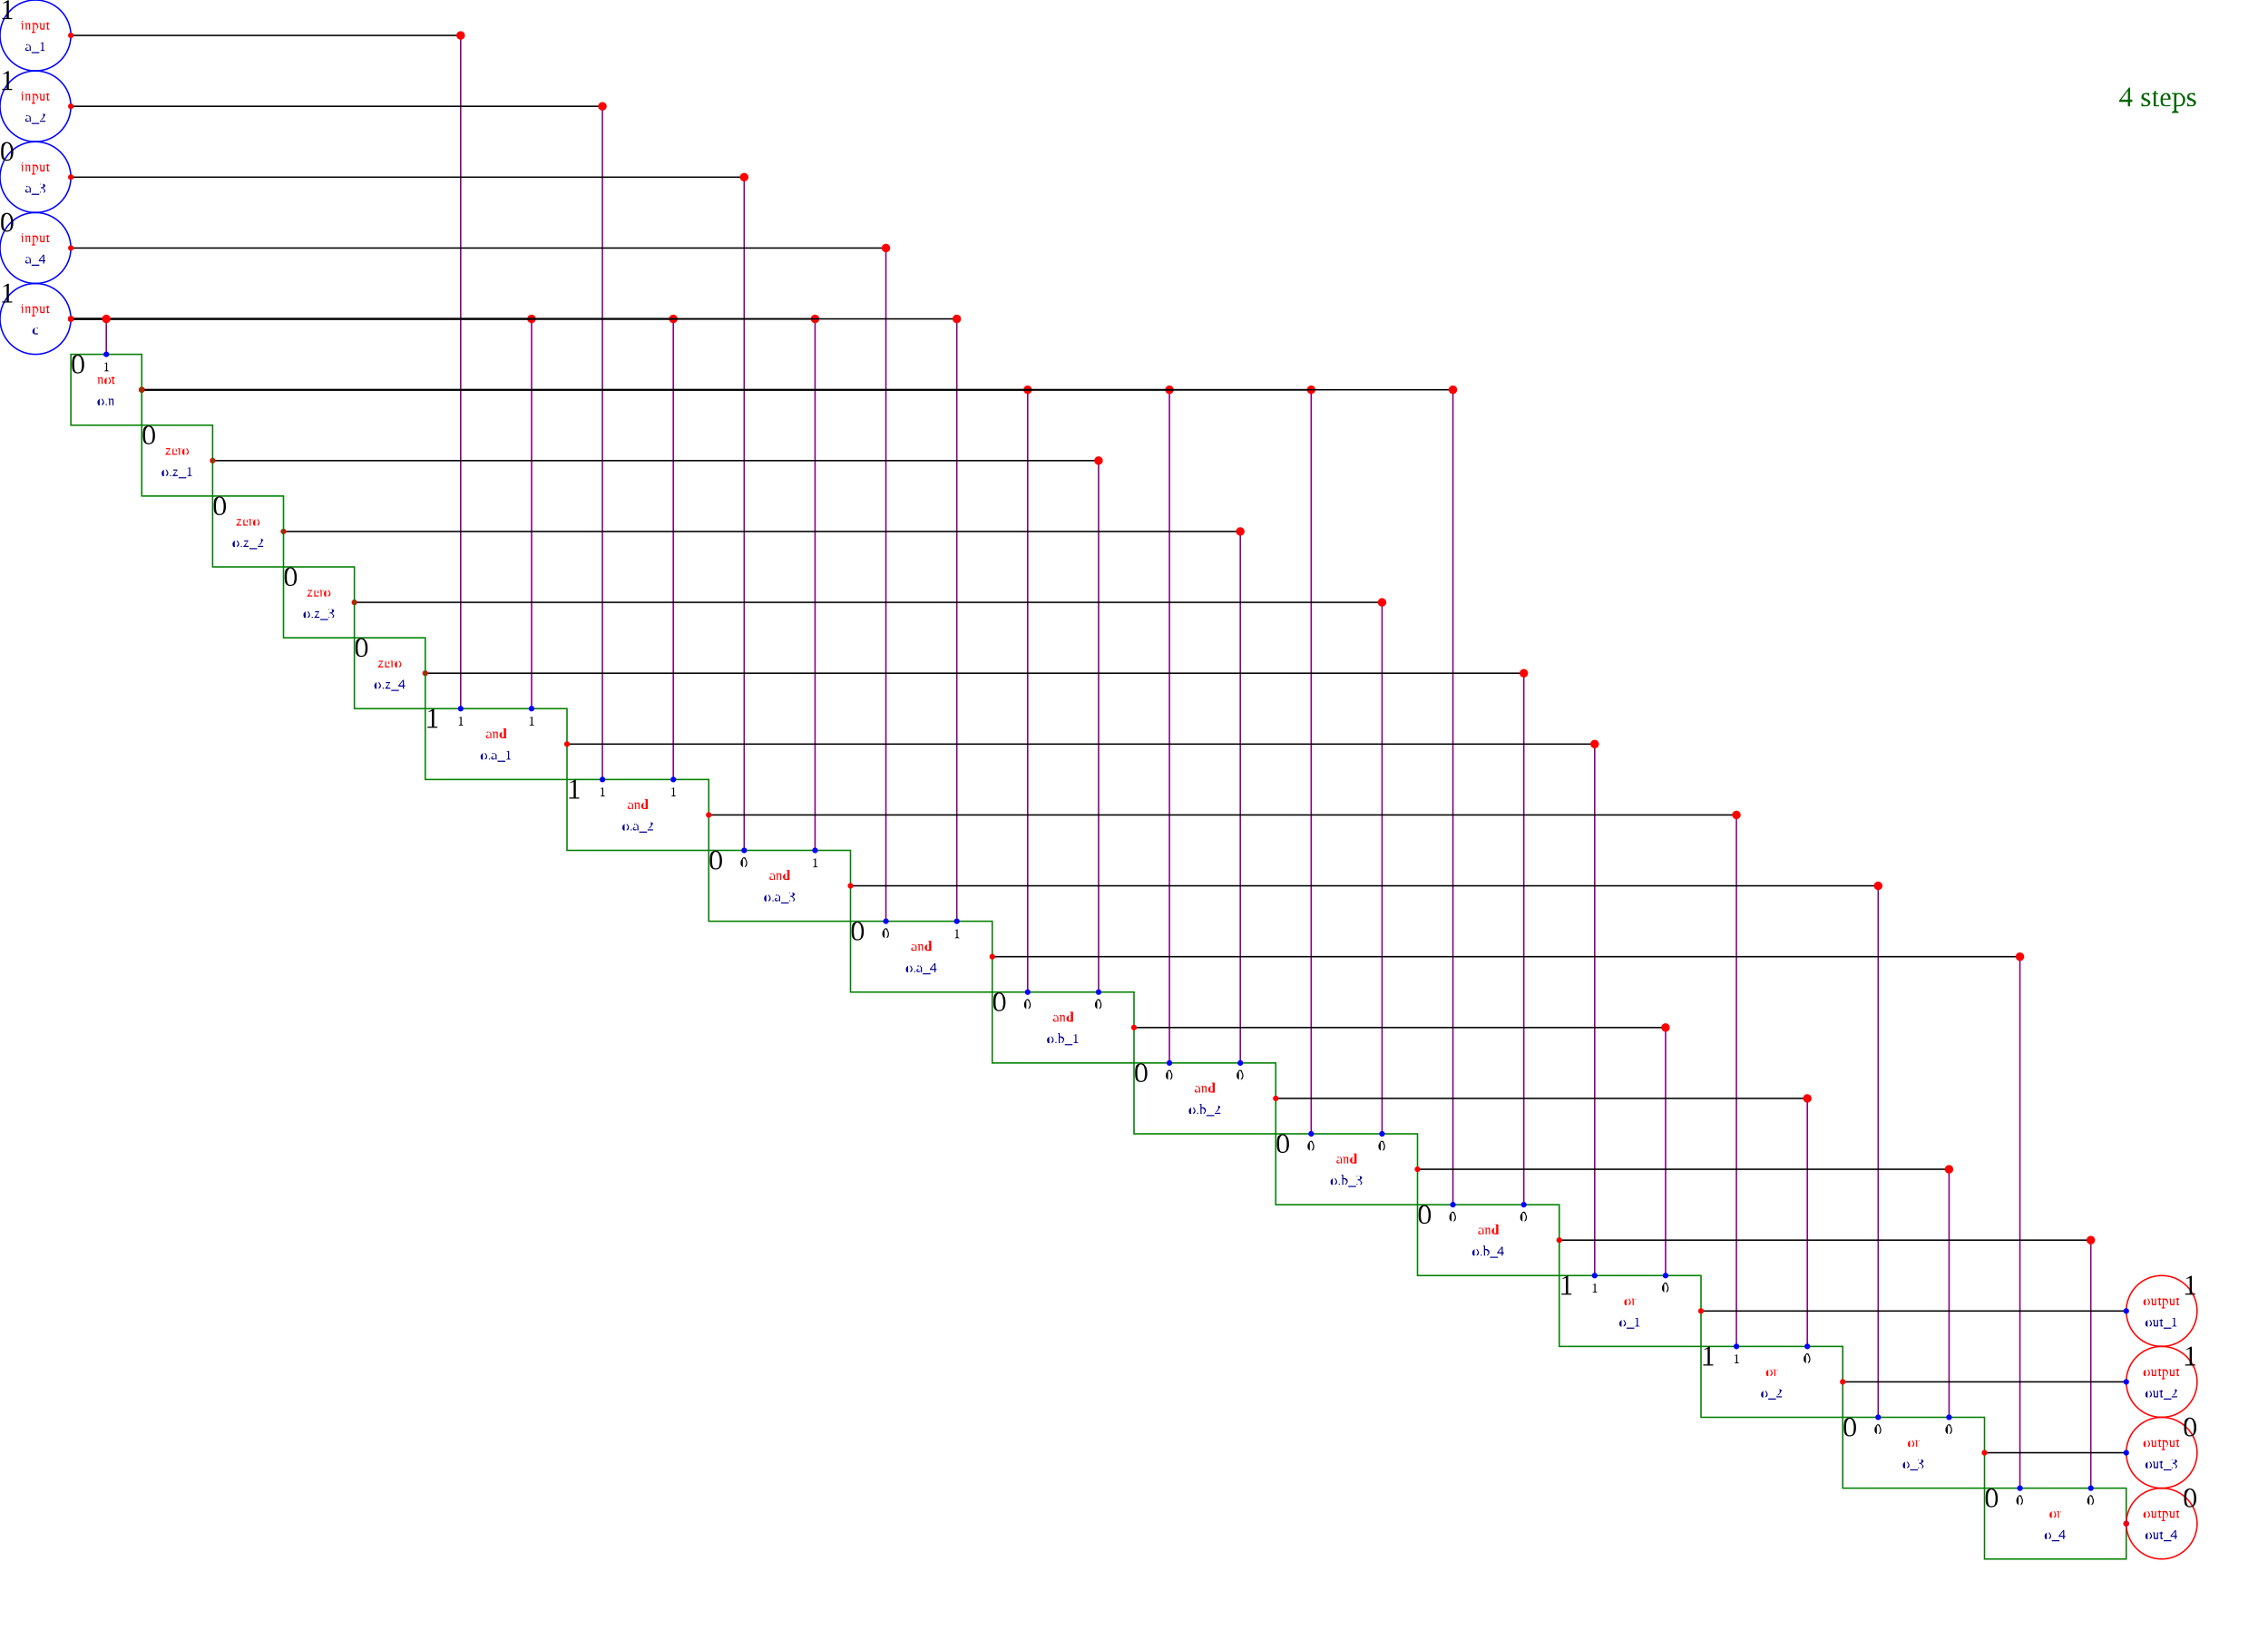
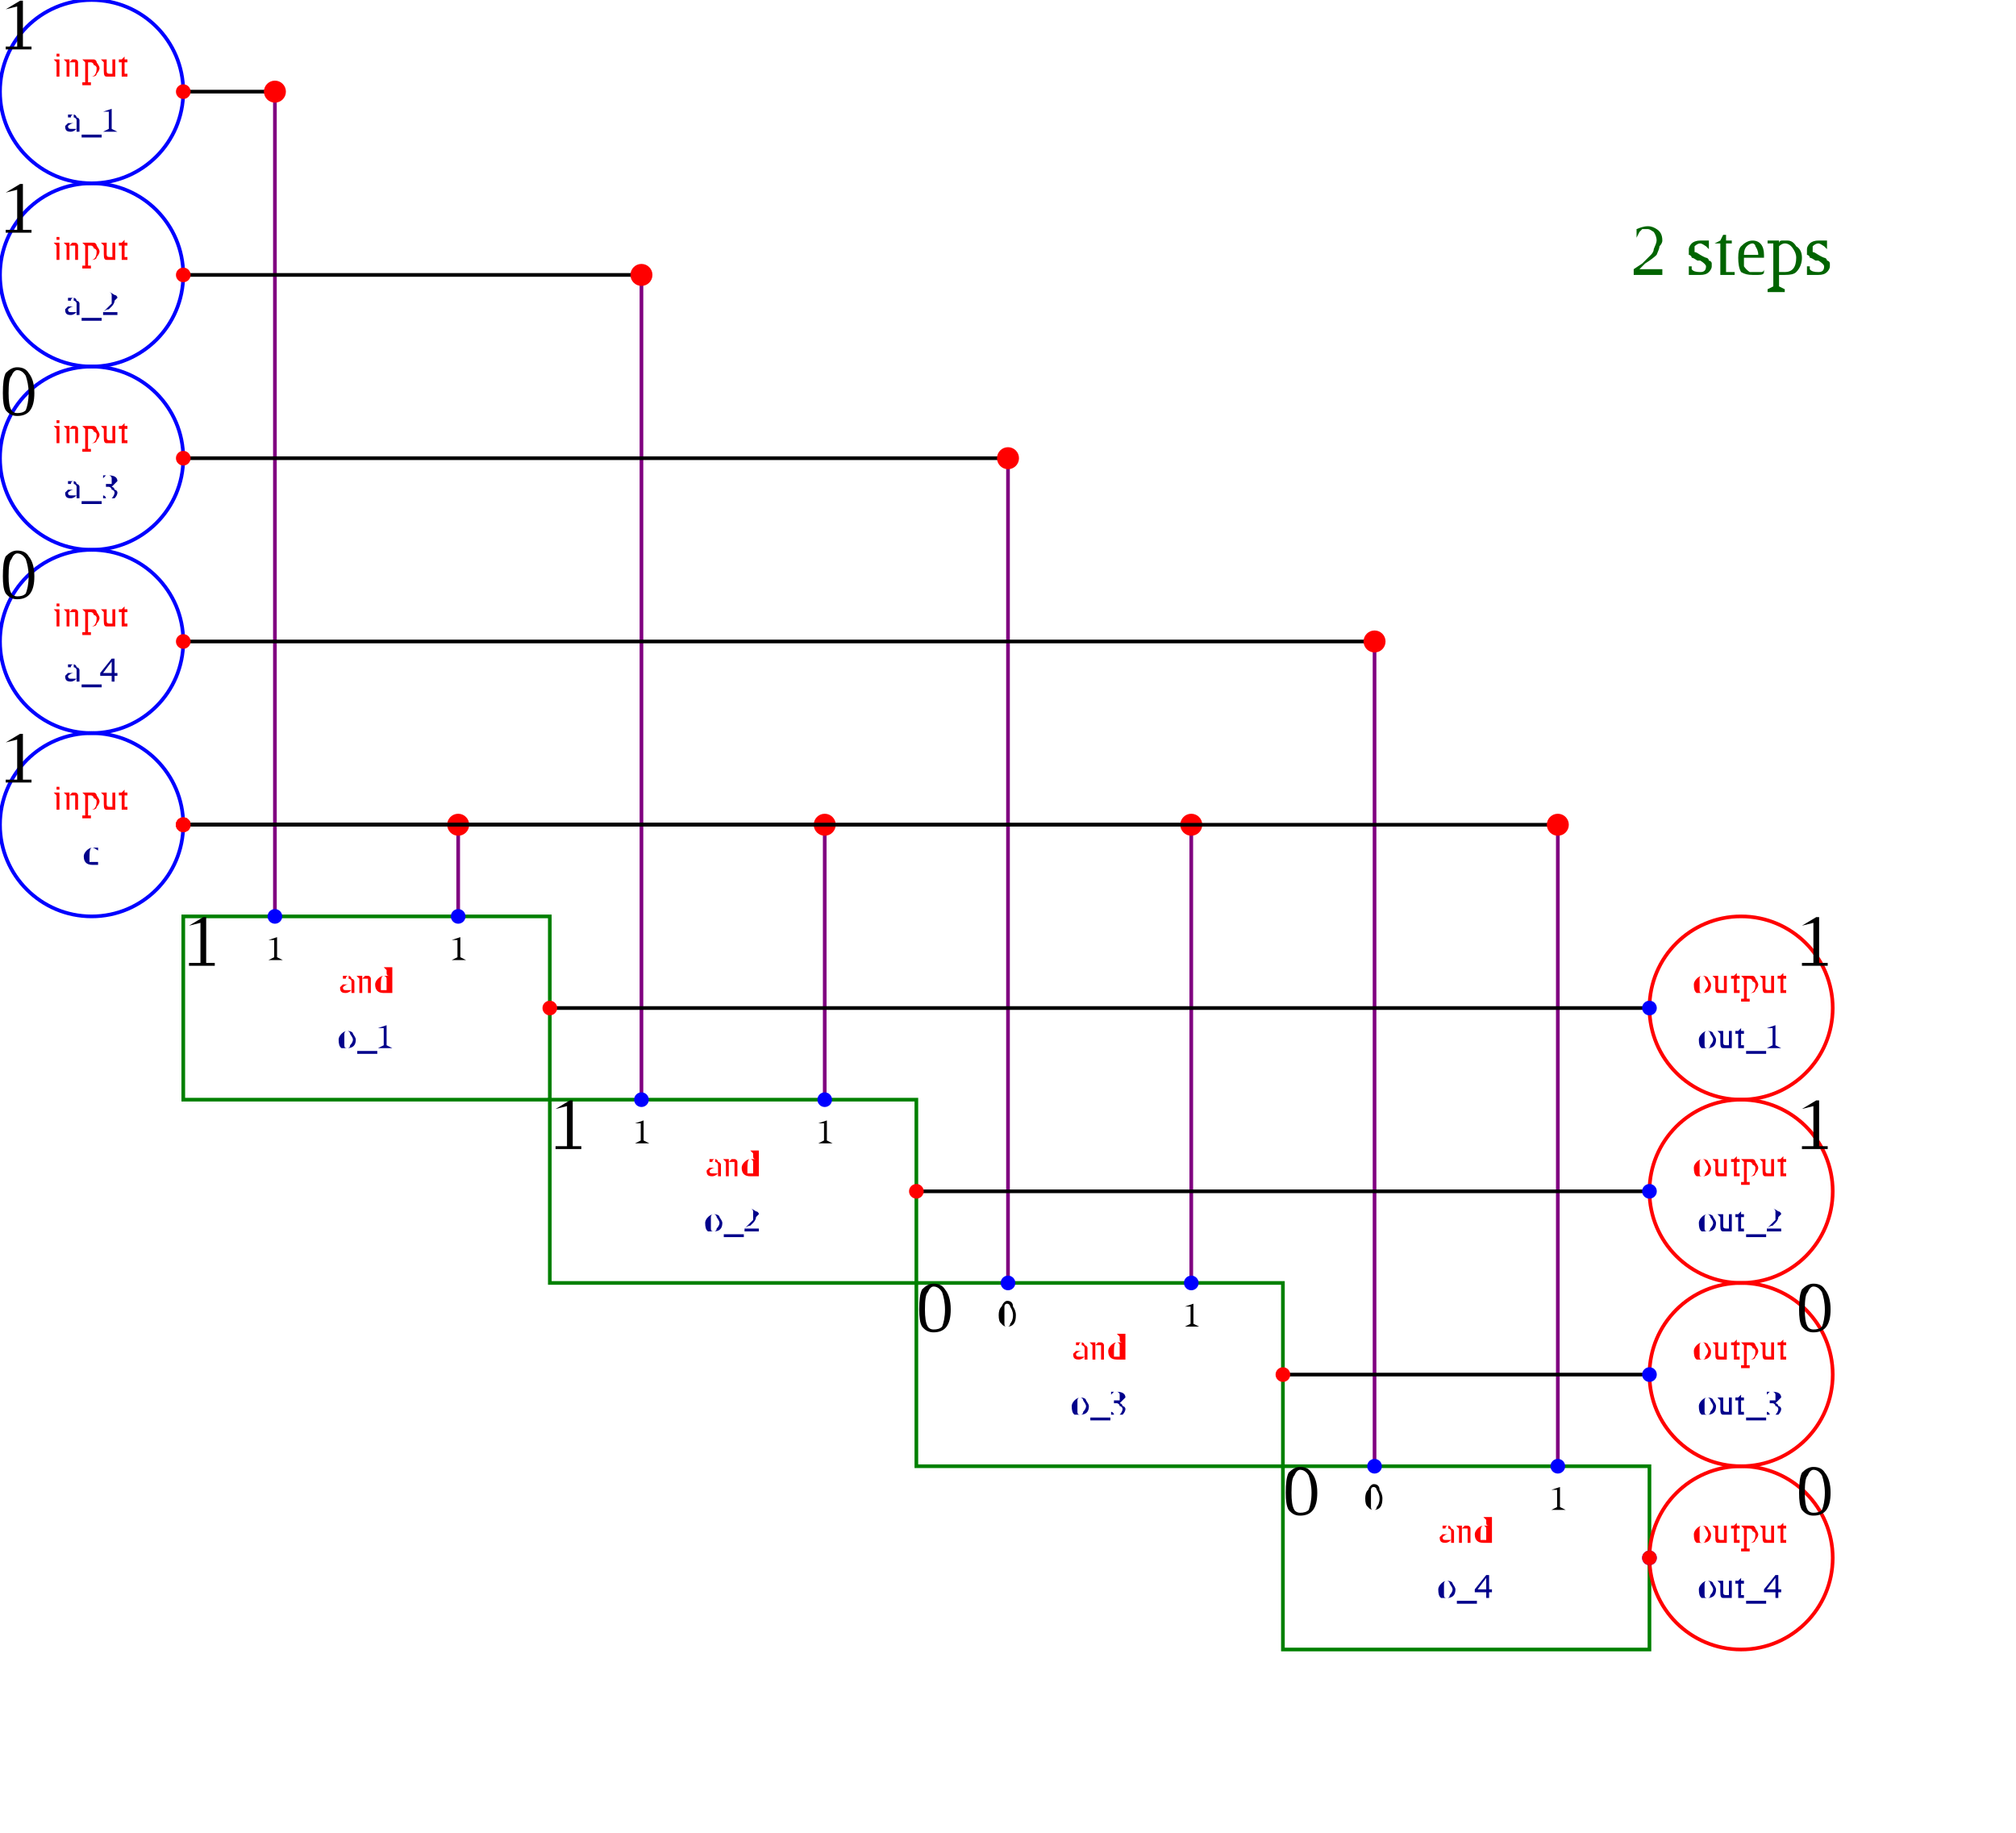
- <svg xmlns="http://www.w3.org/2000/svg" height="100%" viewBox="0 0 32 23" width="100%">
-   <text fill="darkGreen" font-size="0.4" stroke-width="0.04" text-anchor="end" x="31" y="1.5">4 steps</text>
+ <svg xmlns="http://www.w3.org/2000/svg" height="100%" viewBox="0 0 11 10" width="100%">
+   <text fill="darkGreen" font-size="0.4" stroke-width="0.04" text-anchor="end" x="10" y="1.5">2 steps</text>
  <circle cx="0.5" cy="0.5" fill="transparent" font-size="0.2" r="0.5" stroke="blue" stroke-width="0.02" />
  <text dominant-baseline="hanging" fill="black" font-size="0.4" stroke-width="0.04" text-anchor="start" x="0" y="0">1</text>
  <text dominant-baseline="auto" fill="red" font-size="0.2" stroke-width="0.02" text-anchor="middle" x="0.5" y="0.417">input</text>
  <text dominant-baseline="hanging" fill="darkblue" font-size="0.2" stroke-width="0.02" text-anchor="middle" x="0.5" y="0.583">a_1</text>
  <circle cx="0.5" cy="1.5" fill="transparent" font-size="0.2" r="0.5" stroke="blue" stroke-width="0.02" />
  <text dominant-baseline="hanging" fill="black" font-size="0.4" stroke-width="0.04" text-anchor="start" x="0" y="1">1</text>
  <text dominant-baseline="auto" fill="red" font-size="0.2" stroke-width="0.02" text-anchor="middle" x="0.5" y="1.417">input</text>
  <text dominant-baseline="hanging" fill="darkblue" font-size="0.2" stroke-width="0.02" text-anchor="middle" x="0.5" y="1.583">a_2</text>
  <circle cx="0.5" cy="2.5" fill="transparent" font-size="0.2" r="0.5" stroke="blue" stroke-width="0.02" />
  <text dominant-baseline="hanging" fill="black" font-size="0.4" stroke-width="0.04" text-anchor="start" x="0" y="2">0</text>
  <text dominant-baseline="auto" fill="red" font-size="0.2" stroke-width="0.02" text-anchor="middle" x="0.5" y="2.417">input</text>
  <text dominant-baseline="hanging" fill="darkblue" font-size="0.2" stroke-width="0.02" text-anchor="middle" x="0.5" y="2.583">a_3</text>
  <circle cx="0.5" cy="3.5" fill="transparent" font-size="0.2" r="0.5" stroke="blue" stroke-width="0.02" />
  <text dominant-baseline="hanging" fill="black" font-size="0.4" stroke-width="0.04" text-anchor="start" x="0" y="3">0</text>
  <text dominant-baseline="auto" fill="red" font-size="0.2" stroke-width="0.02" text-anchor="middle" x="0.5" y="3.417">input</text>
  <text dominant-baseline="hanging" fill="darkblue" font-size="0.2" stroke-width="0.02" text-anchor="middle" x="0.5" y="3.583">a_4</text>
  <circle cx="0.5" cy="4.5" fill="transparent" font-size="0.2" r="0.5" stroke="blue" stroke-width="0.02" />
  <text dominant-baseline="hanging" fill="black" font-size="0.4" stroke-width="0.04" text-anchor="start" x="0" y="4">1</text>
  <text dominant-baseline="auto" fill="red" font-size="0.2" stroke-width="0.02" text-anchor="middle" x="0.5" y="4.417">input</text>
  <text dominant-baseline="hanging" fill="darkblue" font-size="0.2" stroke-width="0.02" text-anchor="middle" x="0.5" y="4.583">c</text>
-   <rect fill="transparent" font-size="0.2" height="1" stroke="green" stroke-width="0.02" width="2" x="6" y="10" />
-   <text dominant-baseline="hanging" fill="black" font-size="0.4" stroke-width="0.04" text-anchor="start" x="6" y="10">1</text>
-   <text dominant-baseline="auto" fill="red" font-size="0.2" stroke-width="0.02" text-anchor="middle" x="7" y="10.417">and</text>
-   <text dominant-baseline="hanging" fill="darkblue" font-size="0.2" stroke-width="0.02" text-anchor="middle" x="7" y="10.583">o.a_1</text>
-   <line font-size="0.2" stroke="black" stroke-width="0.02" x1="1" x2="6.5" y1="0.5" y2="0.5" />
-   <line font-size="0.2" stroke="purple" stroke-width="0.02" x1="6.5" x2="6.5" y1="0.5" y2="10" />
-   <circle cx="6.5" cy="0.5" fill="red" font-size="0.2" r="0.06" stroke-width="0.02" />
-   <circle cx="6.5" cy="10" fill="blue" font-size="0.2" r="0.04" stroke-width="0.02" />
+   <rect fill="transparent" font-size="0.2" height="1" stroke="green" stroke-width="0.02" width="2" x="1" y="5" />
+   <text dominant-baseline="hanging" fill="black" font-size="0.4" stroke-width="0.04" text-anchor="start" x="1" y="5">1</text>
+   <text dominant-baseline="auto" fill="red" font-size="0.2" stroke-width="0.02" text-anchor="middle" x="2" y="5.417">and</text>
+   <text dominant-baseline="hanging" fill="darkblue" font-size="0.2" stroke-width="0.02" text-anchor="middle" x="2" y="5.583">o_1</text>
+   <line font-size="0.2" stroke="black" stroke-width="0.02" x1="1" x2="1.5" y1="0.5" y2="0.5" />
+   <line font-size="0.2" stroke="purple" stroke-width="0.02" x1="1.5" x2="1.5" y1="0.5" y2="5" />
+   <circle cx="1.5" cy="0.5" fill="red" font-size="0.2" r="0.06" stroke-width="0.02" />
+   <circle cx="1.5" cy="5" fill="blue" font-size="0.2" r="0.04" stroke-width="0.02" />
  <circle cx="1" cy="0.5" fill="red" font-size="0.2" r="0.04" stroke-width="0.02" />
-   <text dominant-baseline="hanging" fill="black" font-size="0.2" stroke-width="0.02" text-anchor="middle" x="6.5" y="10.1">1</text>
-   <line font-size="0.2" stroke="black" stroke-width="0.02" x1="1" x2="7.5" y1="4.5" y2="4.5" />
-   <line font-size="0.2" stroke="purple" stroke-width="0.02" x1="7.5" x2="7.5" y1="4.5" y2="10" />
-   <circle cx="7.5" cy="4.5" fill="red" font-size="0.2" r="0.06" stroke-width="0.02" />
-   <circle cx="7.5" cy="10" fill="blue" font-size="0.2" r="0.04" stroke-width="0.02" />
+   <text dominant-baseline="hanging" fill="black" font-size="0.2" stroke-width="0.02" text-anchor="middle" x="1.5" y="5.1">1</text>
+   <line font-size="0.2" stroke="black" stroke-width="0.02" x1="1" x2="2.5" y1="4.5" y2="4.5" />
+   <line font-size="0.2" stroke="purple" stroke-width="0.02" x1="2.5" x2="2.5" y1="4.5" y2="5" />
+   <circle cx="2.5" cy="4.5" fill="red" font-size="0.2" r="0.06" stroke-width="0.02" />
+   <circle cx="2.5" cy="5" fill="blue" font-size="0.2" r="0.04" stroke-width="0.02" />
  <circle cx="1" cy="4.5" fill="red" font-size="0.2" r="0.04" stroke-width="0.02" />
-   <text dominant-baseline="hanging" fill="black" font-size="0.2" stroke-width="0.02" text-anchor="middle" x="7.5" y="10.1">1</text>
-   <rect fill="transparent" font-size="0.2" height="1" stroke="green" stroke-width="0.02" width="2" x="8" y="11" />
-   <text dominant-baseline="hanging" fill="black" font-size="0.4" stroke-width="0.04" text-anchor="start" x="8" y="11">1</text>
-   <text dominant-baseline="auto" fill="red" font-size="0.2" stroke-width="0.02" text-anchor="middle" x="9" y="11.417">and</text>
-   <text dominant-baseline="hanging" fill="darkblue" font-size="0.2" stroke-width="0.02" text-anchor="middle" x="9" y="11.583">o.a_2</text>
-   <line font-size="0.2" stroke="black" stroke-width="0.02" x1="1" x2="8.5" y1="1.5" y2="1.5" />
-   <line font-size="0.2" stroke="purple" stroke-width="0.02" x1="8.5" x2="8.5" y1="1.5" y2="11" />
-   <circle cx="8.5" cy="1.5" fill="red" font-size="0.2" r="0.06" stroke-width="0.02" />
-   <circle cx="8.5" cy="11" fill="blue" font-size="0.2" r="0.04" stroke-width="0.02" />
+   <text dominant-baseline="hanging" fill="black" font-size="0.2" stroke-width="0.02" text-anchor="middle" x="2.5" y="5.1">1</text>
+   <rect fill="transparent" font-size="0.2" height="1" stroke="green" stroke-width="0.02" width="2" x="3" y="6" />
+   <text dominant-baseline="hanging" fill="black" font-size="0.4" stroke-width="0.04" text-anchor="start" x="3" y="6">1</text>
+   <text dominant-baseline="auto" fill="red" font-size="0.2" stroke-width="0.02" text-anchor="middle" x="4" y="6.417">and</text>
+   <text dominant-baseline="hanging" fill="darkblue" font-size="0.2" stroke-width="0.02" text-anchor="middle" x="4" y="6.583">o_2</text>
+   <line font-size="0.2" stroke="black" stroke-width="0.02" x1="1" x2="3.5" y1="1.5" y2="1.5" />
+   <line font-size="0.2" stroke="purple" stroke-width="0.02" x1="3.5" x2="3.5" y1="1.5" y2="6" />
+   <circle cx="3.5" cy="1.5" fill="red" font-size="0.2" r="0.06" stroke-width="0.02" />
+   <circle cx="3.5" cy="6" fill="blue" font-size="0.2" r="0.04" stroke-width="0.02" />
  <circle cx="1" cy="1.5" fill="red" font-size="0.2" r="0.04" stroke-width="0.02" />
-   <text dominant-baseline="hanging" fill="black" font-size="0.2" stroke-width="0.02" text-anchor="middle" x="8.5" y="11.1">1</text>
-   <line font-size="0.2" stroke="black" stroke-width="0.02" x1="1" x2="9.5" y1="4.5" y2="4.5" />
-   <line font-size="0.2" stroke="purple" stroke-width="0.02" x1="9.5" x2="9.5" y1="4.5" y2="11" />
-   <circle cx="9.5" cy="4.5" fill="red" font-size="0.2" r="0.06" stroke-width="0.02" />
-   <circle cx="9.5" cy="11" fill="blue" font-size="0.2" r="0.04" stroke-width="0.02" />
+   <text dominant-baseline="hanging" fill="black" font-size="0.2" stroke-width="0.02" text-anchor="middle" x="3.5" y="6.1">1</text>
+   <line font-size="0.2" stroke="black" stroke-width="0.02" x1="1" x2="4.5" y1="4.5" y2="4.5" />
+   <line font-size="0.2" stroke="purple" stroke-width="0.02" x1="4.5" x2="4.5" y1="4.5" y2="6" />
+   <circle cx="4.5" cy="4.5" fill="red" font-size="0.2" r="0.06" stroke-width="0.02" />
+   <circle cx="4.5" cy="6" fill="blue" font-size="0.2" r="0.04" stroke-width="0.02" />
  <circle cx="1" cy="4.5" fill="red" font-size="0.2" r="0.04" stroke-width="0.02" />
-   <text dominant-baseline="hanging" fill="black" font-size="0.2" stroke-width="0.02" text-anchor="middle" x="9.5" y="11.1">1</text>
-   <rect fill="transparent" font-size="0.2" height="1" stroke="green" stroke-width="0.02" width="2" x="10" y="12" />
-   <text dominant-baseline="hanging" fill="black" font-size="0.4" stroke-width="0.04" text-anchor="start" x="10" y="12">0</text>
-   <text dominant-baseline="auto" fill="red" font-size="0.2" stroke-width="0.02" text-anchor="middle" x="11" y="12.417">and</text>
-   <text dominant-baseline="hanging" fill="darkblue" font-size="0.2" stroke-width="0.02" text-anchor="middle" x="11" y="12.583">o.a_3</text>
-   <line font-size="0.2" stroke="black" stroke-width="0.02" x1="1" x2="10.5" y1="2.5" y2="2.5" />
-   <line font-size="0.2" stroke="purple" stroke-width="0.02" x1="10.5" x2="10.5" y1="2.5" y2="12" />
-   <circle cx="10.5" cy="2.5" fill="red" font-size="0.2" r="0.06" stroke-width="0.02" />
-   <circle cx="10.5" cy="12" fill="blue" font-size="0.2" r="0.04" stroke-width="0.02" />
+   <text dominant-baseline="hanging" fill="black" font-size="0.2" stroke-width="0.02" text-anchor="middle" x="4.5" y="6.1">1</text>
+   <rect fill="transparent" font-size="0.2" height="1" stroke="green" stroke-width="0.02" width="2" x="5" y="7" />
+   <text dominant-baseline="hanging" fill="black" font-size="0.4" stroke-width="0.04" text-anchor="start" x="5" y="7">0</text>
+   <text dominant-baseline="auto" fill="red" font-size="0.2" stroke-width="0.02" text-anchor="middle" x="6" y="7.417">and</text>
+   <text dominant-baseline="hanging" fill="darkblue" font-size="0.2" stroke-width="0.02" text-anchor="middle" x="6" y="7.583">o_3</text>
+   <line font-size="0.2" stroke="black" stroke-width="0.02" x1="1" x2="5.5" y1="2.5" y2="2.5" />
+   <line font-size="0.2" stroke="purple" stroke-width="0.02" x1="5.5" x2="5.5" y1="2.5" y2="7" />
+   <circle cx="5.5" cy="2.5" fill="red" font-size="0.2" r="0.06" stroke-width="0.02" />
+   <circle cx="5.5" cy="7" fill="blue" font-size="0.2" r="0.04" stroke-width="0.02" />
  <circle cx="1" cy="2.5" fill="red" font-size="0.2" r="0.04" stroke-width="0.02" />
-   <text dominant-baseline="hanging" fill="black" font-size="0.2" stroke-width="0.02" text-anchor="middle" x="10.5" y="12.1">0</text>
-   <line font-size="0.2" stroke="black" stroke-width="0.02" x1="1" x2="11.5" y1="4.5" y2="4.5" />
-   <line font-size="0.2" stroke="purple" stroke-width="0.02" x1="11.5" x2="11.5" y1="4.5" y2="12" />
-   <circle cx="11.5" cy="4.5" fill="red" font-size="0.2" r="0.06" stroke-width="0.02" />
-   <circle cx="11.5" cy="12" fill="blue" font-size="0.2" r="0.04" stroke-width="0.02" />
+   <text dominant-baseline="hanging" fill="black" font-size="0.2" stroke-width="0.02" text-anchor="middle" x="5.5" y="7.1">0</text>
+   <line font-size="0.2" stroke="black" stroke-width="0.02" x1="1" x2="6.5" y1="4.5" y2="4.5" />
+   <line font-size="0.2" stroke="purple" stroke-width="0.02" x1="6.5" x2="6.5" y1="4.5" y2="7" />
+   <circle cx="6.5" cy="4.5" fill="red" font-size="0.2" r="0.06" stroke-width="0.02" />
+   <circle cx="6.5" cy="7" fill="blue" font-size="0.2" r="0.04" stroke-width="0.02" />
  <circle cx="1" cy="4.5" fill="red" font-size="0.2" r="0.04" stroke-width="0.02" />
-   <text dominant-baseline="hanging" fill="black" font-size="0.2" stroke-width="0.02" text-anchor="middle" x="11.5" y="12.1">1</text>
-   <rect fill="transparent" font-size="0.2" height="1" stroke="green" stroke-width="0.02" width="2" x="12" y="13" />
-   <text dominant-baseline="hanging" fill="black" font-size="0.4" stroke-width="0.04" text-anchor="start" x="12" y="13">0</text>
-   <text dominant-baseline="auto" fill="red" font-size="0.2" stroke-width="0.02" text-anchor="middle" x="13" y="13.417">and</text>
-   <text dominant-baseline="hanging" fill="darkblue" font-size="0.2" stroke-width="0.02" text-anchor="middle" x="13" y="13.583">o.a_4</text>
-   <line font-size="0.2" stroke="black" stroke-width="0.02" x1="1" x2="12.5" y1="3.5" y2="3.5" />
-   <line font-size="0.2" stroke="purple" stroke-width="0.02" x1="12.5" x2="12.5" y1="3.5" y2="13" />
-   <circle cx="12.5" cy="3.5" fill="red" font-size="0.2" r="0.06" stroke-width="0.02" />
-   <circle cx="12.5" cy="13" fill="blue" font-size="0.2" r="0.04" stroke-width="0.02" />
+   <text dominant-baseline="hanging" fill="black" font-size="0.2" stroke-width="0.02" text-anchor="middle" x="6.5" y="7.1">1</text>
+   <rect fill="transparent" font-size="0.2" height="1" stroke="green" stroke-width="0.02" width="2" x="7" y="8" />
+   <text dominant-baseline="hanging" fill="black" font-size="0.4" stroke-width="0.04" text-anchor="start" x="7" y="8">0</text>
+   <text dominant-baseline="auto" fill="red" font-size="0.2" stroke-width="0.02" text-anchor="middle" x="8" y="8.417">and</text>
+   <text dominant-baseline="hanging" fill="darkblue" font-size="0.2" stroke-width="0.02" text-anchor="middle" x="8" y="8.583">o_4</text>
+   <line font-size="0.2" stroke="black" stroke-width="0.02" x1="1" x2="7.5" y1="3.5" y2="3.5" />
+   <line font-size="0.2" stroke="purple" stroke-width="0.02" x1="7.5" x2="7.5" y1="3.5" y2="8" />
+   <circle cx="7.5" cy="3.5" fill="red" font-size="0.2" r="0.06" stroke-width="0.02" />
+   <circle cx="7.5" cy="8" fill="blue" font-size="0.2" r="0.04" stroke-width="0.02" />
  <circle cx="1" cy="3.5" fill="red" font-size="0.2" r="0.04" stroke-width="0.02" />
-   <text dominant-baseline="hanging" fill="black" font-size="0.2" stroke-width="0.02" text-anchor="middle" x="12.5" y="13.1">0</text>
-   <line font-size="0.2" stroke="black" stroke-width="0.02" x1="1" x2="13.5" y1="4.5" y2="4.5" />
-   <line font-size="0.2" stroke="purple" stroke-width="0.02" x1="13.5" x2="13.5" y1="4.5" y2="13" />
-   <circle cx="13.5" cy="4.5" fill="red" font-size="0.2" r="0.06" stroke-width="0.02" />
-   <circle cx="13.5" cy="13" fill="blue" font-size="0.2" r="0.04" stroke-width="0.02" />
+   <text dominant-baseline="hanging" fill="black" font-size="0.2" stroke-width="0.02" text-anchor="middle" x="7.5" y="8.1">0</text>
+   <line font-size="0.2" stroke="black" stroke-width="0.02" x1="1" x2="8.5" y1="4.5" y2="4.5" />
+   <line font-size="0.2" stroke="purple" stroke-width="0.02" x1="8.5" x2="8.5" y1="4.5" y2="8" />
+   <circle cx="8.5" cy="4.5" fill="red" font-size="0.2" r="0.06" stroke-width="0.02" />
+   <circle cx="8.5" cy="8" fill="blue" font-size="0.2" r="0.04" stroke-width="0.02" />
  <circle cx="1" cy="4.5" fill="red" font-size="0.2" r="0.04" stroke-width="0.02" />
-   <text dominant-baseline="hanging" fill="black" font-size="0.2" stroke-width="0.02" text-anchor="middle" x="13.5" y="13.1">1</text>
-   <rect fill="transparent" font-size="0.2" height="1" stroke="green" stroke-width="0.02" width="2" x="14" y="14" />
-   <text dominant-baseline="hanging" fill="black" font-size="0.4" stroke-width="0.04" text-anchor="start" x="14" y="14">0</text>
-   <text dominant-baseline="auto" fill="red" font-size="0.2" stroke-width="0.02" text-anchor="middle" x="15" y="14.417">and</text>
-   <text dominant-baseline="hanging" fill="darkblue" font-size="0.2" stroke-width="0.02" text-anchor="middle" x="15" y="14.583">o.b_1</text>
-   <line font-size="0.2" stroke="black" stroke-width="0.02" x1="2" x2="14.5" y1="5.5" y2="5.5" />
-   <line font-size="0.2" stroke="purple" stroke-width="0.02" x1="14.5" x2="14.5" y1="5.5" y2="14" />
-   <circle cx="14.5" cy="5.5" fill="red" font-size="0.2" r="0.06" stroke-width="0.02" />
-   <circle cx="14.5" cy="14" fill="blue" font-size="0.2" r="0.04" stroke-width="0.02" />
-   <circle cx="2" cy="5.5" fill="red" font-size="0.2" r="0.04" stroke-width="0.02" />
-   <text dominant-baseline="hanging" fill="black" font-size="0.2" stroke-width="0.02" text-anchor="middle" x="14.5" y="14.1">0</text>
-   <line font-size="0.2" stroke="black" stroke-width="0.02" x1="3" x2="15.5" y1="6.5" y2="6.5" />
-   <line font-size="0.2" stroke="purple" stroke-width="0.02" x1="15.5" x2="15.5" y1="6.5" y2="14" />
-   <circle cx="15.5" cy="6.5" fill="red" font-size="0.2" r="0.06" stroke-width="0.02" />
-   <circle cx="15.5" cy="14" fill="blue" font-size="0.2" r="0.04" stroke-width="0.02" />
-   <circle cx="3" cy="6.5" fill="red" font-size="0.2" r="0.04" stroke-width="0.02" />
-   <text dominant-baseline="hanging" fill="black" font-size="0.2" stroke-width="0.02" text-anchor="middle" x="15.5" y="14.1">0</text>
-   <rect fill="transparent" font-size="0.2" height="1" stroke="green" stroke-width="0.02" width="2" x="16" y="15" />
-   <text dominant-baseline="hanging" fill="black" font-size="0.4" stroke-width="0.04" text-anchor="start" x="16" y="15">0</text>
-   <text dominant-baseline="auto" fill="red" font-size="0.2" stroke-width="0.02" text-anchor="middle" x="17" y="15.417">and</text>
-   <text dominant-baseline="hanging" fill="darkblue" font-size="0.2" stroke-width="0.02" text-anchor="middle" x="17" y="15.583">o.b_2</text>
-   <line font-size="0.2" stroke="black" stroke-width="0.02" x1="2" x2="16.5" y1="5.5" y2="5.5" />
-   <line font-size="0.2" stroke="purple" stroke-width="0.02" x1="16.5" x2="16.5" y1="5.5" y2="15" />
-   <circle cx="16.5" cy="5.5" fill="red" font-size="0.2" r="0.06" stroke-width="0.02" />
-   <circle cx="16.5" cy="15" fill="blue" font-size="0.2" r="0.04" stroke-width="0.02" />
-   <circle cx="2" cy="5.5" fill="red" font-size="0.2" r="0.04" stroke-width="0.02" />
-   <text dominant-baseline="hanging" fill="black" font-size="0.2" stroke-width="0.02" text-anchor="middle" x="16.5" y="15.1">0</text>
-   <line font-size="0.2" stroke="black" stroke-width="0.02" x1="4" x2="17.5" y1="7.5" y2="7.5" />
-   <line font-size="0.2" stroke="purple" stroke-width="0.02" x1="17.5" x2="17.5" y1="7.5" y2="15" />
-   <circle cx="17.5" cy="7.5" fill="red" font-size="0.2" r="0.06" stroke-width="0.02" />
-   <circle cx="17.5" cy="15" fill="blue" font-size="0.2" r="0.04" stroke-width="0.02" />
-   <circle cx="4" cy="7.5" fill="red" font-size="0.2" r="0.04" stroke-width="0.02" />
-   <text dominant-baseline="hanging" fill="black" font-size="0.2" stroke-width="0.02" text-anchor="middle" x="17.5" y="15.1">0</text>
-   <rect fill="transparent" font-size="0.2" height="1" stroke="green" stroke-width="0.02" width="2" x="18" y="16" />
-   <text dominant-baseline="hanging" fill="black" font-size="0.4" stroke-width="0.04" text-anchor="start" x="18" y="16">0</text>
-   <text dominant-baseline="auto" fill="red" font-size="0.2" stroke-width="0.02" text-anchor="middle" x="19" y="16.417">and</text>
-   <text dominant-baseline="hanging" fill="darkblue" font-size="0.2" stroke-width="0.02" text-anchor="middle" x="19" y="16.583">o.b_3</text>
-   <line font-size="0.2" stroke="black" stroke-width="0.02" x1="2" x2="18.5" y1="5.5" y2="5.5" />
-   <line font-size="0.2" stroke="purple" stroke-width="0.02" x1="18.5" x2="18.5" y1="5.5" y2="16" />
-   <circle cx="18.5" cy="5.5" fill="red" font-size="0.2" r="0.06" stroke-width="0.02" />
-   <circle cx="18.5" cy="16" fill="blue" font-size="0.2" r="0.04" stroke-width="0.02" />
-   <circle cx="2" cy="5.5" fill="red" font-size="0.2" r="0.04" stroke-width="0.02" />
-   <text dominant-baseline="hanging" fill="black" font-size="0.2" stroke-width="0.02" text-anchor="middle" x="18.5" y="16.1">0</text>
-   <line font-size="0.2" stroke="black" stroke-width="0.02" x1="5" x2="19.5" y1="8.5" y2="8.5" />
-   <line font-size="0.2" stroke="purple" stroke-width="0.02" x1="19.5" x2="19.5" y1="8.5" y2="16" />
-   <circle cx="19.5" cy="8.5" fill="red" font-size="0.2" r="0.06" stroke-width="0.02" />
-   <circle cx="19.5" cy="16" fill="blue" font-size="0.2" r="0.04" stroke-width="0.02" />
-   <circle cx="5" cy="8.5" fill="red" font-size="0.2" r="0.04" stroke-width="0.02" />
-   <text dominant-baseline="hanging" fill="black" font-size="0.2" stroke-width="0.02" text-anchor="middle" x="19.5" y="16.1">0</text>
-   <rect fill="transparent" font-size="0.2" height="1" stroke="green" stroke-width="0.02" width="2" x="20" y="17" />
-   <text dominant-baseline="hanging" fill="black" font-size="0.4" stroke-width="0.04" text-anchor="start" x="20" y="17">0</text>
-   <text dominant-baseline="auto" fill="red" font-size="0.2" stroke-width="0.02" text-anchor="middle" x="21" y="17.417">and</text>
-   <text dominant-baseline="hanging" fill="darkblue" font-size="0.2" stroke-width="0.02" text-anchor="middle" x="21" y="17.583">o.b_4</text>
-   <line font-size="0.2" stroke="black" stroke-width="0.02" x1="2" x2="20.5" y1="5.5" y2="5.5" />
-   <line font-size="0.2" stroke="purple" stroke-width="0.02" x1="20.5" x2="20.5" y1="5.5" y2="17" />
-   <circle cx="20.5" cy="5.5" fill="red" font-size="0.2" r="0.06" stroke-width="0.02" />
-   <circle cx="20.5" cy="17" fill="blue" font-size="0.2" r="0.04" stroke-width="0.02" />
-   <circle cx="2" cy="5.5" fill="red" font-size="0.2" r="0.04" stroke-width="0.02" />
-   <text dominant-baseline="hanging" fill="black" font-size="0.2" stroke-width="0.02" text-anchor="middle" x="20.5" y="17.1">0</text>
-   <line font-size="0.2" stroke="black" stroke-width="0.02" x1="6" x2="21.5" y1="9.5" y2="9.5" />
-   <line font-size="0.2" stroke="purple" stroke-width="0.02" x1="21.5" x2="21.5" y1="9.5" y2="17" />
-   <circle cx="21.5" cy="9.5" fill="red" font-size="0.2" r="0.06" stroke-width="0.02" />
-   <circle cx="21.5" cy="17" fill="blue" font-size="0.2" r="0.04" stroke-width="0.02" />
-   <circle cx="6" cy="9.5" fill="red" font-size="0.2" r="0.04" stroke-width="0.02" />
-   <text dominant-baseline="hanging" fill="black" font-size="0.2" stroke-width="0.02" text-anchor="middle" x="21.5" y="17.1">0</text>
-   <rect fill="transparent" font-size="0.2" height="1" stroke="green" stroke-width="0.02" width="1" x="1" y="5" />
-   <text dominant-baseline="hanging" fill="black" font-size="0.4" stroke-width="0.04" text-anchor="start" x="1" y="5">0</text>
-   <text dominant-baseline="auto" fill="red" font-size="0.2" stroke-width="0.02" text-anchor="middle" x="1.5" y="5.417">not</text>
-   <text dominant-baseline="hanging" fill="darkblue" font-size="0.2" stroke-width="0.02" text-anchor="middle" x="1.5" y="5.583">o.n</text>
-   <line font-size="0.2" stroke="black" stroke-width="0.02" x1="1" x2="1.5" y1="4.5" y2="4.5" />
-   <line font-size="0.2" stroke="purple" stroke-width="0.02" x1="1.5" x2="1.5" y1="4.5" y2="5" />
-   <circle cx="1.5" cy="4.5" fill="red" font-size="0.2" r="0.06" stroke-width="0.02" />
-   <circle cx="1.5" cy="5" fill="blue" font-size="0.2" r="0.04" stroke-width="0.02" />
-   <circle cx="1" cy="4.5" fill="red" font-size="0.2" r="0.04" stroke-width="0.02" />
-   <text dominant-baseline="hanging" fill="black" font-size="0.2" stroke-width="0.02" text-anchor="middle" x="1.5" y="5.1">1</text>
-   <rect fill="transparent" font-size="0.2" height="1" stroke="green" stroke-width="0.02" width="1" x="2" y="6" />
-   <text dominant-baseline="hanging" fill="black" font-size="0.4" stroke-width="0.04" text-anchor="start" x="2" y="6">0</text>
-   <text dominant-baseline="auto" fill="red" font-size="0.2" stroke-width="0.02" text-anchor="middle" x="2.5" y="6.417">zero</text>
-   <text dominant-baseline="hanging" fill="darkblue" font-size="0.2" stroke-width="0.02" text-anchor="middle" x="2.5" y="6.583">o.z_1</text>
-   <rect fill="transparent" font-size="0.2" height="1" stroke="green" stroke-width="0.02" width="1" x="3" y="7" />
-   <text dominant-baseline="hanging" fill="black" font-size="0.4" stroke-width="0.04" text-anchor="start" x="3" y="7">0</text>
-   <text dominant-baseline="auto" fill="red" font-size="0.2" stroke-width="0.02" text-anchor="middle" x="3.5" y="7.417">zero</text>
-   <text dominant-baseline="hanging" fill="darkblue" font-size="0.2" stroke-width="0.02" text-anchor="middle" x="3.5" y="7.583">o.z_2</text>
-   <rect fill="transparent" font-size="0.2" height="1" stroke="green" stroke-width="0.02" width="1" x="4" y="8" />
-   <text dominant-baseline="hanging" fill="black" font-size="0.4" stroke-width="0.04" text-anchor="start" x="4" y="8">0</text>
-   <text dominant-baseline="auto" fill="red" font-size="0.2" stroke-width="0.02" text-anchor="middle" x="4.5" y="8.417">zero</text>
-   <text dominant-baseline="hanging" fill="darkblue" font-size="0.2" stroke-width="0.02" text-anchor="middle" x="4.5" y="8.583">o.z_3</text>
-   <rect fill="transparent" font-size="0.2" height="1" stroke="green" stroke-width="0.02" width="1" x="5" y="9" />
-   <text dominant-baseline="hanging" fill="black" font-size="0.4" stroke-width="0.04" text-anchor="start" x="5" y="9">0</text>
-   <text dominant-baseline="auto" fill="red" font-size="0.2" stroke-width="0.02" text-anchor="middle" x="5.5" y="9.417">zero</text>
-   <text dominant-baseline="hanging" fill="darkblue" font-size="0.2" stroke-width="0.02" text-anchor="middle" x="5.5" y="9.583">o.z_4</text>
-   <rect fill="transparent" font-size="0.2" height="1" stroke="green" stroke-width="0.02" width="2" x="22" y="18" />
-   <text dominant-baseline="hanging" fill="black" font-size="0.4" stroke-width="0.04" text-anchor="start" x="22" y="18">1</text>
-   <text dominant-baseline="auto" fill="red" font-size="0.2" stroke-width="0.02" text-anchor="middle" x="23" y="18.417">or</text>
-   <text dominant-baseline="hanging" fill="darkblue" font-size="0.2" stroke-width="0.02" text-anchor="middle" x="23" y="18.583">o_1</text>
-   <line font-size="0.2" stroke="black" stroke-width="0.02" x1="8" x2="22.5" y1="10.5" y2="10.5" />
-   <line font-size="0.2" stroke="purple" stroke-width="0.02" x1="22.5" x2="22.5" y1="10.5" y2="18" />
-   <circle cx="22.5" cy="10.5" fill="red" font-size="0.2" r="0.06" stroke-width="0.02" />
-   <circle cx="22.5" cy="18" fill="blue" font-size="0.2" r="0.04" stroke-width="0.02" />
-   <circle cx="8" cy="10.5" fill="red" font-size="0.2" r="0.04" stroke-width="0.02" />
-   <text dominant-baseline="hanging" fill="black" font-size="0.2" stroke-width="0.02" text-anchor="middle" x="22.5" y="18.1">1</text>
-   <line font-size="0.2" stroke="black" stroke-width="0.02" x1="16" x2="23.5" y1="14.5" y2="14.5" />
-   <line font-size="0.2" stroke="purple" stroke-width="0.02" x1="23.5" x2="23.5" y1="14.5" y2="18" />
-   <circle cx="23.5" cy="14.5" fill="red" font-size="0.2" r="0.06" stroke-width="0.02" />
-   <circle cx="23.5" cy="18" fill="blue" font-size="0.2" r="0.04" stroke-width="0.02" />
-   <circle cx="16" cy="14.5" fill="red" font-size="0.2" r="0.04" stroke-width="0.02" />
-   <text dominant-baseline="hanging" fill="black" font-size="0.2" stroke-width="0.02" text-anchor="middle" x="23.5" y="18.1">0</text>
-   <rect fill="transparent" font-size="0.2" height="1" stroke="green" stroke-width="0.02" width="2" x="24" y="19" />
-   <text dominant-baseline="hanging" fill="black" font-size="0.4" stroke-width="0.04" text-anchor="start" x="24" y="19">1</text>
-   <text dominant-baseline="auto" fill="red" font-size="0.2" stroke-width="0.02" text-anchor="middle" x="25" y="19.417">or</text>
-   <text dominant-baseline="hanging" fill="darkblue" font-size="0.2" stroke-width="0.02" text-anchor="middle" x="25" y="19.583">o_2</text>
-   <line font-size="0.2" stroke="black" stroke-width="0.02" x1="10" x2="24.5" y1="11.5" y2="11.5" />
-   <line font-size="0.2" stroke="purple" stroke-width="0.02" x1="24.5" x2="24.5" y1="11.5" y2="19" />
-   <circle cx="24.5" cy="11.5" fill="red" font-size="0.2" r="0.06" stroke-width="0.02" />
-   <circle cx="24.5" cy="19" fill="blue" font-size="0.2" r="0.04" stroke-width="0.02" />
-   <circle cx="10" cy="11.5" fill="red" font-size="0.2" r="0.04" stroke-width="0.02" />
-   <text dominant-baseline="hanging" fill="black" font-size="0.2" stroke-width="0.02" text-anchor="middle" x="24.5" y="19.1">1</text>
-   <line font-size="0.2" stroke="black" stroke-width="0.02" x1="18" x2="25.5" y1="15.5" y2="15.5" />
-   <line font-size="0.2" stroke="purple" stroke-width="0.02" x1="25.5" x2="25.5" y1="15.5" y2="19" />
-   <circle cx="25.5" cy="15.5" fill="red" font-size="0.2" r="0.06" stroke-width="0.02" />
-   <circle cx="25.5" cy="19" fill="blue" font-size="0.2" r="0.04" stroke-width="0.02" />
-   <circle cx="18" cy="15.5" fill="red" font-size="0.2" r="0.04" stroke-width="0.02" />
-   <text dominant-baseline="hanging" fill="black" font-size="0.2" stroke-width="0.02" text-anchor="middle" x="25.5" y="19.1">0</text>
-   <rect fill="transparent" font-size="0.2" height="1" stroke="green" stroke-width="0.02" width="2" x="26" y="20" />
-   <text dominant-baseline="hanging" fill="black" font-size="0.4" stroke-width="0.04" text-anchor="start" x="26" y="20">0</text>
-   <text dominant-baseline="auto" fill="red" font-size="0.2" stroke-width="0.02" text-anchor="middle" x="27" y="20.417">or</text>
-   <text dominant-baseline="hanging" fill="darkblue" font-size="0.2" stroke-width="0.02" text-anchor="middle" x="27" y="20.583">o_3</text>
-   <line font-size="0.2" stroke="black" stroke-width="0.02" x1="12" x2="26.5" y1="12.5" y2="12.5" />
-   <line font-size="0.2" stroke="purple" stroke-width="0.02" x1="26.5" x2="26.5" y1="12.5" y2="20" />
-   <circle cx="26.5" cy="12.5" fill="red" font-size="0.2" r="0.06" stroke-width="0.02" />
-   <circle cx="26.5" cy="20" fill="blue" font-size="0.2" r="0.04" stroke-width="0.02" />
-   <circle cx="12" cy="12.5" fill="red" font-size="0.2" r="0.04" stroke-width="0.02" />
-   <text dominant-baseline="hanging" fill="black" font-size="0.2" stroke-width="0.02" text-anchor="middle" x="26.5" y="20.1">0</text>
-   <line font-size="0.2" stroke="black" stroke-width="0.02" x1="20" x2="27.5" y1="16.5" y2="16.5" />
-   <line font-size="0.2" stroke="purple" stroke-width="0.02" x1="27.5" x2="27.5" y1="16.5" y2="20" />
-   <circle cx="27.5" cy="16.5" fill="red" font-size="0.2" r="0.06" stroke-width="0.02" />
-   <circle cx="27.5" cy="20" fill="blue" font-size="0.2" r="0.04" stroke-width="0.02" />
-   <circle cx="20" cy="16.5" fill="red" font-size="0.2" r="0.04" stroke-width="0.02" />
-   <text dominant-baseline="hanging" fill="black" font-size="0.2" stroke-width="0.02" text-anchor="middle" x="27.5" y="20.1">0</text>
-   <rect fill="transparent" font-size="0.2" height="1" stroke="green" stroke-width="0.02" width="2" x="28" y="21" />
-   <text dominant-baseline="hanging" fill="black" font-size="0.4" stroke-width="0.04" text-anchor="start" x="28" y="21">0</text>
-   <text dominant-baseline="auto" fill="red" font-size="0.2" stroke-width="0.02" text-anchor="middle" x="29" y="21.417">or</text>
-   <text dominant-baseline="hanging" fill="darkblue" font-size="0.2" stroke-width="0.02" text-anchor="middle" x="29" y="21.583">o_4</text>
-   <line font-size="0.2" stroke="black" stroke-width="0.02" x1="14" x2="28.5" y1="13.5" y2="13.5" />
-   <line font-size="0.2" stroke="purple" stroke-width="0.02" x1="28.5" x2="28.5" y1="13.5" y2="21" />
-   <circle cx="28.5" cy="13.5" fill="red" font-size="0.2" r="0.06" stroke-width="0.02" />
-   <circle cx="28.5" cy="21" fill="blue" font-size="0.2" r="0.04" stroke-width="0.02" />
-   <circle cx="14" cy="13.5" fill="red" font-size="0.2" r="0.04" stroke-width="0.02" />
-   <text dominant-baseline="hanging" fill="black" font-size="0.2" stroke-width="0.02" text-anchor="middle" x="28.5" y="21.1">0</text>
-   <line font-size="0.2" stroke="black" stroke-width="0.02" x1="22" x2="29.5" y1="17.5" y2="17.5" />
-   <line font-size="0.2" stroke="purple" stroke-width="0.02" x1="29.5" x2="29.5" y1="17.5" y2="21" />
-   <circle cx="29.5" cy="17.5" fill="red" font-size="0.2" r="0.06" stroke-width="0.02" />
-   <circle cx="29.5" cy="21" fill="blue" font-size="0.2" r="0.04" stroke-width="0.02" />
-   <circle cx="22" cy="17.5" fill="red" font-size="0.2" r="0.04" stroke-width="0.02" />
-   <text dominant-baseline="hanging" fill="black" font-size="0.2" stroke-width="0.02" text-anchor="middle" x="29.5" y="21.1">0</text>
-   <circle cx="30.5" cy="18.5" fill="transparent" font-size="0.2" r="0.5" stroke="red" stroke-width="0.02" />
-   <text dominant-baseline="hanging" fill="black" font-size="0.4" stroke-width="0.04" text-anchor="end" x="31" y="18">1</text>
-   <text dominant-baseline="auto" fill="red" font-size="0.2" stroke-width="0.02" text-anchor="middle" x="30.5" y="18.417">output</text>
-   <text dominant-baseline="hanging" fill="darkblue" font-size="0.2" stroke-width="0.02" text-anchor="middle" x="30.5" y="18.583">out_1</text>
-   <line font-size="0.2" stroke="black" stroke-width="0.02" x1="24" x2="30" y1="18.5" y2="18.5" />
-   <circle cx="30" cy="18.5" fill="blue" font-size="0.2" r="0.04" stroke-width="0.02" />
-   <circle cx="24" cy="18.5" fill="red" font-size="0.2" r="0.04" stroke-width="0.02" />
-   <circle cx="30.5" cy="19.5" fill="transparent" font-size="0.2" r="0.5" stroke="red" stroke-width="0.02" />
-   <text dominant-baseline="hanging" fill="black" font-size="0.4" stroke-width="0.04" text-anchor="end" x="31" y="19">1</text>
-   <text dominant-baseline="auto" fill="red" font-size="0.2" stroke-width="0.02" text-anchor="middle" x="30.5" y="19.417">output</text>
-   <text dominant-baseline="hanging" fill="darkblue" font-size="0.2" stroke-width="0.02" text-anchor="middle" x="30.5" y="19.583">out_2</text>
-   <line font-size="0.2" stroke="black" stroke-width="0.02" x1="26" x2="30" y1="19.5" y2="19.5" />
-   <circle cx="30" cy="19.5" fill="blue" font-size="0.2" r="0.04" stroke-width="0.02" />
-   <circle cx="26" cy="19.5" fill="red" font-size="0.2" r="0.04" stroke-width="0.02" />
-   <circle cx="30.5" cy="20.5" fill="transparent" font-size="0.2" r="0.5" stroke="red" stroke-width="0.02" />
-   <text dominant-baseline="hanging" fill="black" font-size="0.4" stroke-width="0.04" text-anchor="end" x="31" y="20">0</text>
-   <text dominant-baseline="auto" fill="red" font-size="0.2" stroke-width="0.02" text-anchor="middle" x="30.5" y="20.417">output</text>
-   <text dominant-baseline="hanging" fill="darkblue" font-size="0.2" stroke-width="0.02" text-anchor="middle" x="30.5" y="20.583">out_3</text>
-   <line font-size="0.2" stroke="black" stroke-width="0.02" x1="28" x2="30" y1="20.5" y2="20.5" />
-   <circle cx="30" cy="20.5" fill="blue" font-size="0.2" r="0.04" stroke-width="0.02" />
-   <circle cx="28" cy="20.5" fill="red" font-size="0.2" r="0.04" stroke-width="0.02" />
-   <circle cx="30.5" cy="21.5" fill="transparent" font-size="0.2" r="0.5" stroke="red" stroke-width="0.02" />
-   <text dominant-baseline="hanging" fill="black" font-size="0.4" stroke-width="0.04" text-anchor="end" x="31" y="21">0</text>
-   <text dominant-baseline="auto" fill="red" font-size="0.2" stroke-width="0.02" text-anchor="middle" x="30.5" y="21.417">output</text>
-   <text dominant-baseline="hanging" fill="darkblue" font-size="0.2" stroke-width="0.02" text-anchor="middle" x="30.5" y="21.583">out_4</text>
-   <line font-size="0.2" stroke="black" stroke-width="0.02" x1="30" x2="30" y1="21.5" y2="21.5" />
-   <circle cx="30" cy="21.5" fill="blue" font-size="0.2" r="0.04" stroke-width="0.02" />
-   <circle cx="30" cy="21.5" fill="red" font-size="0.2" r="0.04" stroke-width="0.02" />
+   <text dominant-baseline="hanging" fill="black" font-size="0.2" stroke-width="0.02" text-anchor="middle" x="8.5" y="8.1">1</text>
+   <circle cx="9.5" cy="5.5" fill="transparent" font-size="0.2" r="0.5" stroke="red" stroke-width="0.02" />
+   <text dominant-baseline="hanging" fill="black" font-size="0.4" stroke-width="0.04" text-anchor="end" x="10" y="5">1</text>
+   <text dominant-baseline="auto" fill="red" font-size="0.2" stroke-width="0.02" text-anchor="middle" x="9.5" y="5.417">output</text>
+   <text dominant-baseline="hanging" fill="darkblue" font-size="0.2" stroke-width="0.02" text-anchor="middle" x="9.5" y="5.583">out_1</text>
+   <line font-size="0.2" stroke="black" stroke-width="0.02" x1="3" x2="9" y1="5.5" y2="5.5" />
+   <circle cx="9" cy="5.5" fill="blue" font-size="0.2" r="0.04" stroke-width="0.02" />
+   <circle cx="3" cy="5.5" fill="red" font-size="0.2" r="0.04" stroke-width="0.02" />
+   <circle cx="9.5" cy="6.5" fill="transparent" font-size="0.2" r="0.5" stroke="red" stroke-width="0.02" />
+   <text dominant-baseline="hanging" fill="black" font-size="0.4" stroke-width="0.04" text-anchor="end" x="10" y="6">1</text>
+   <text dominant-baseline="auto" fill="red" font-size="0.2" stroke-width="0.02" text-anchor="middle" x="9.5" y="6.417">output</text>
+   <text dominant-baseline="hanging" fill="darkblue" font-size="0.2" stroke-width="0.02" text-anchor="middle" x="9.5" y="6.583">out_2</text>
+   <line font-size="0.2" stroke="black" stroke-width="0.02" x1="5" x2="9" y1="6.5" y2="6.5" />
+   <circle cx="9" cy="6.5" fill="blue" font-size="0.2" r="0.04" stroke-width="0.02" />
+   <circle cx="5" cy="6.5" fill="red" font-size="0.2" r="0.04" stroke-width="0.02" />
+   <circle cx="9.5" cy="7.5" fill="transparent" font-size="0.2" r="0.5" stroke="red" stroke-width="0.02" />
+   <text dominant-baseline="hanging" fill="black" font-size="0.4" stroke-width="0.04" text-anchor="end" x="10" y="7">0</text>
+   <text dominant-baseline="auto" fill="red" font-size="0.2" stroke-width="0.02" text-anchor="middle" x="9.5" y="7.417">output</text>
+   <text dominant-baseline="hanging" fill="darkblue" font-size="0.2" stroke-width="0.02" text-anchor="middle" x="9.5" y="7.583">out_3</text>
+   <line font-size="0.2" stroke="black" stroke-width="0.02" x1="7" x2="9" y1="7.5" y2="7.5" />
+   <circle cx="9" cy="7.5" fill="blue" font-size="0.2" r="0.04" stroke-width="0.02" />
+   <circle cx="7" cy="7.5" fill="red" font-size="0.2" r="0.04" stroke-width="0.02" />
+   <circle cx="9.5" cy="8.5" fill="transparent" font-size="0.2" r="0.5" stroke="red" stroke-width="0.02" />
+   <text dominant-baseline="hanging" fill="black" font-size="0.4" stroke-width="0.04" text-anchor="end" x="10" y="8">0</text>
+   <text dominant-baseline="auto" fill="red" font-size="0.2" stroke-width="0.02" text-anchor="middle" x="9.5" y="8.417">output</text>
+   <text dominant-baseline="hanging" fill="darkblue" font-size="0.2" stroke-width="0.02" text-anchor="middle" x="9.5" y="8.583">out_4</text>
+   <line font-size="0.2" stroke="black" stroke-width="0.02" x1="9" x2="9" y1="8.5" y2="8.5" />
+   <circle cx="9" cy="8.5" fill="blue" font-size="0.2" r="0.04" stroke-width="0.02" />
+   <circle cx="9" cy="8.5" fill="red" font-size="0.2" r="0.04" stroke-width="0.02" />
</svg>
